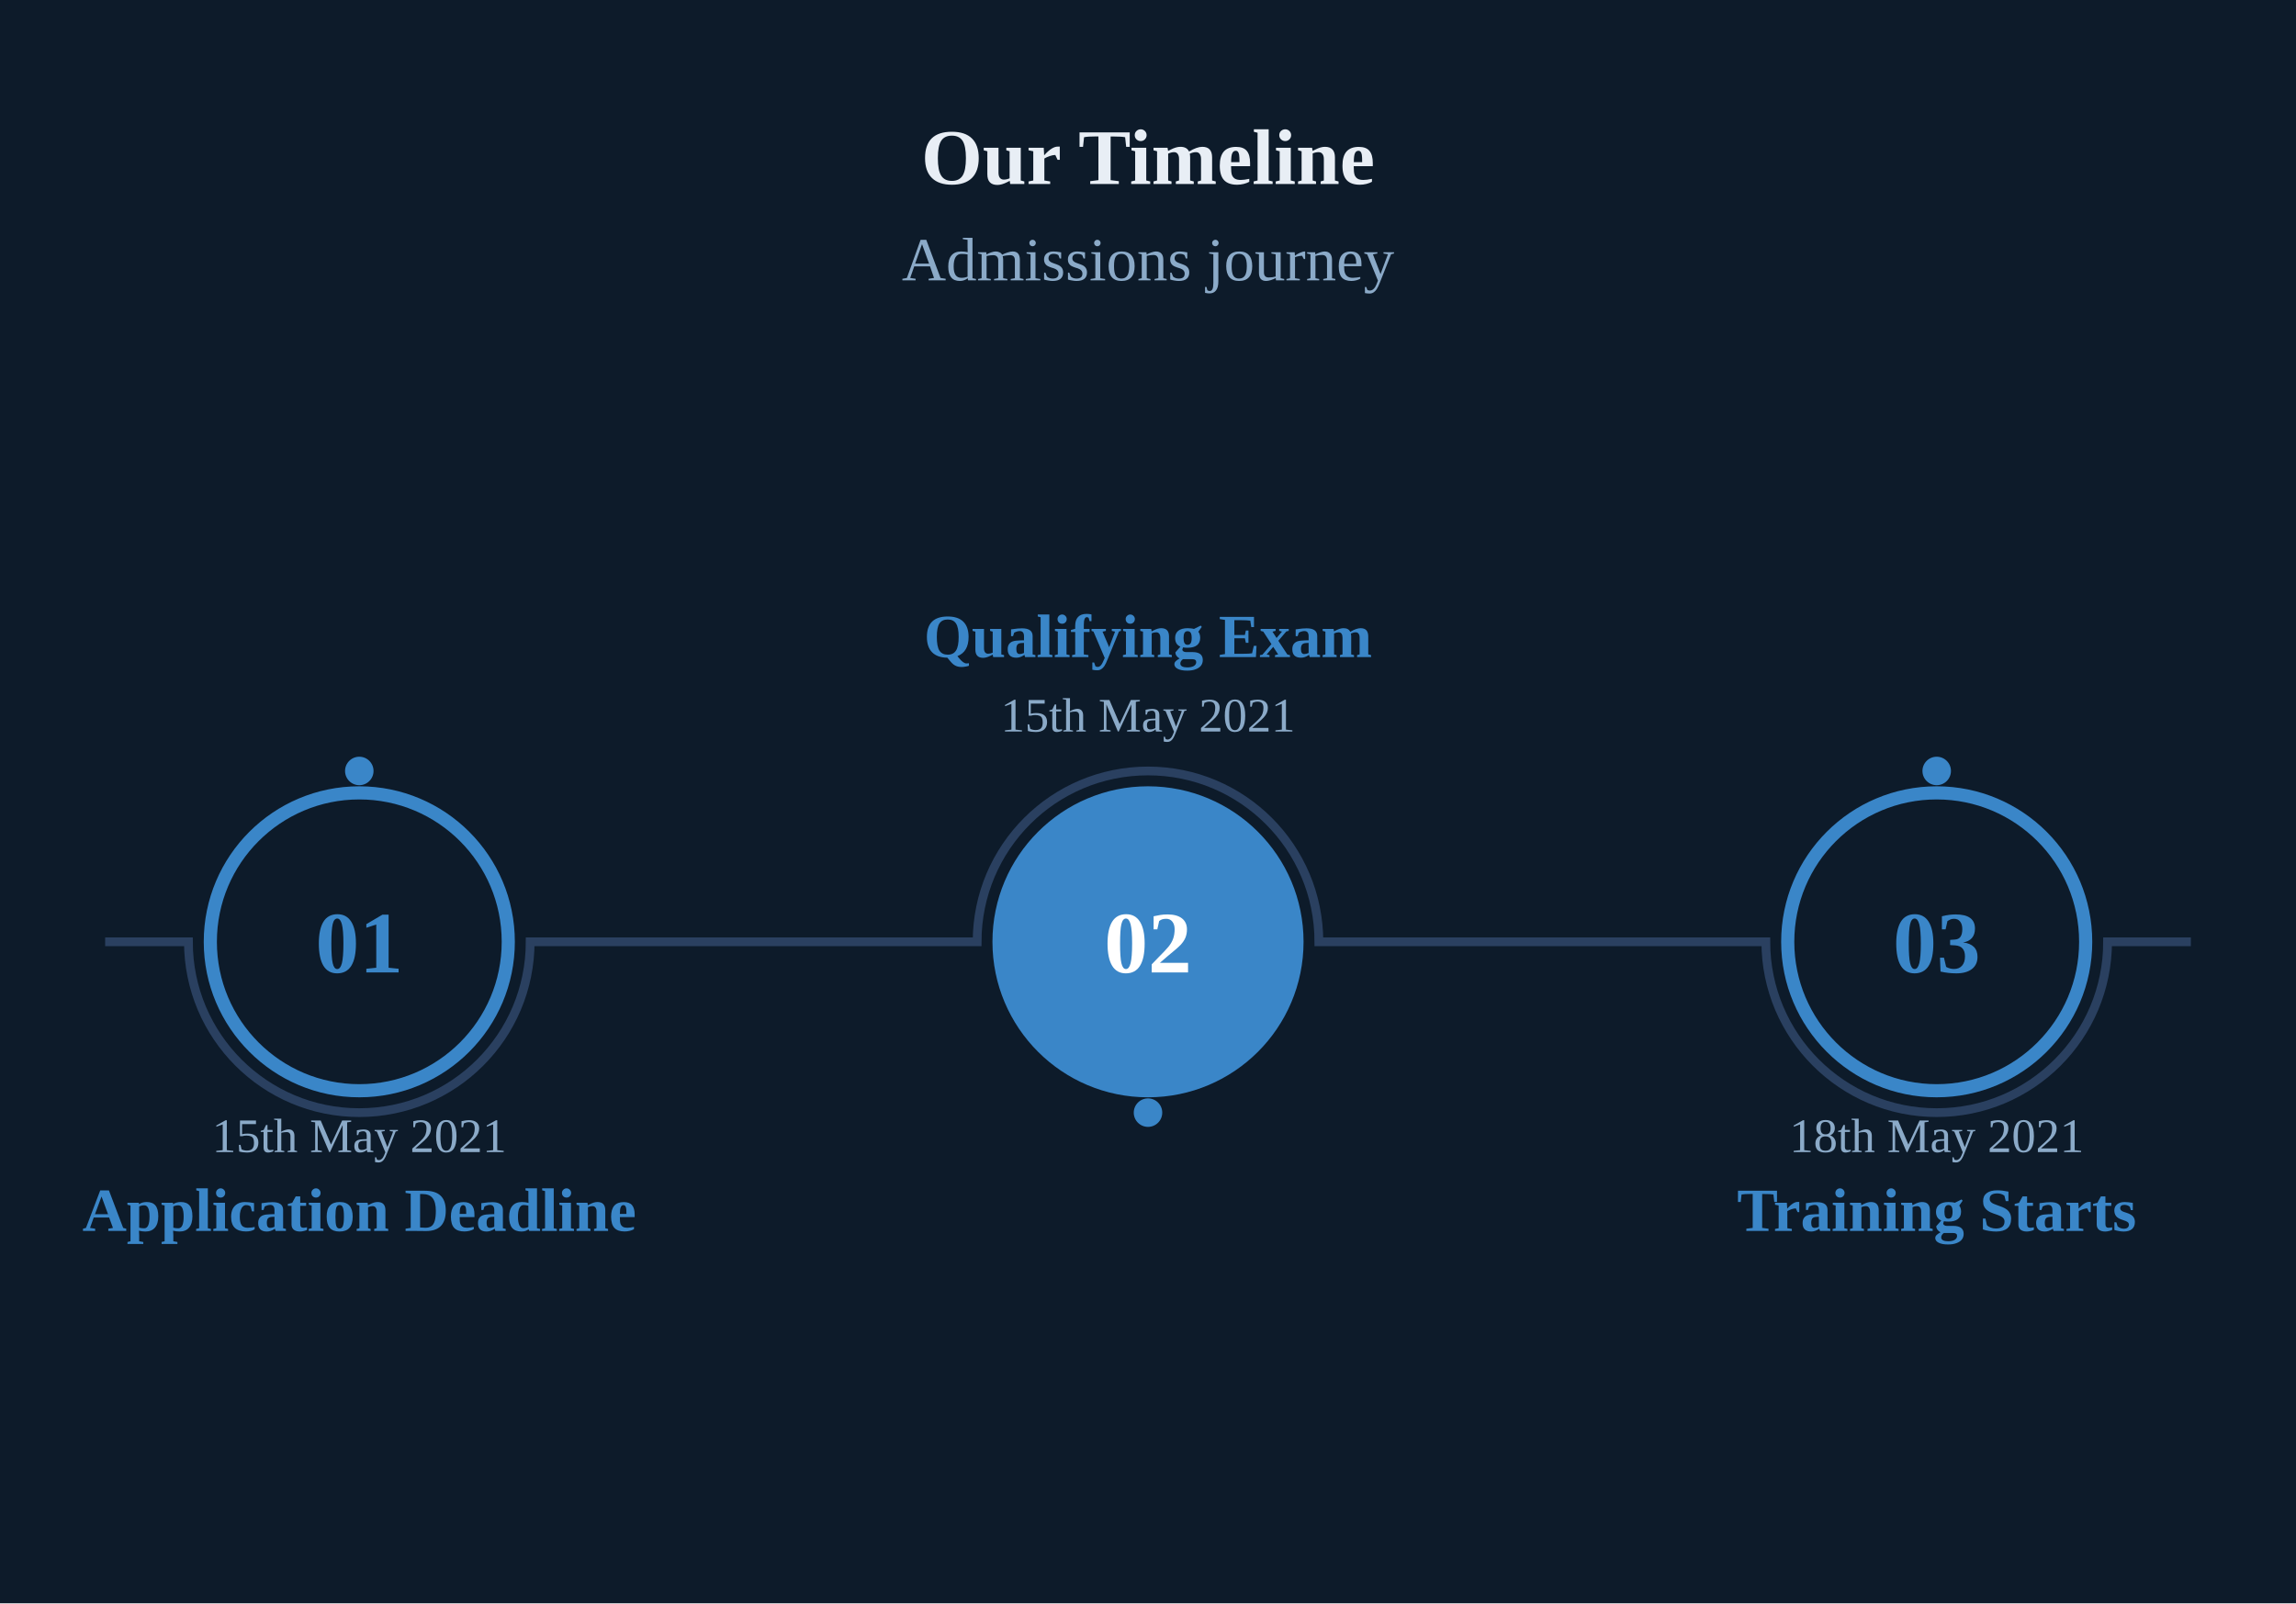
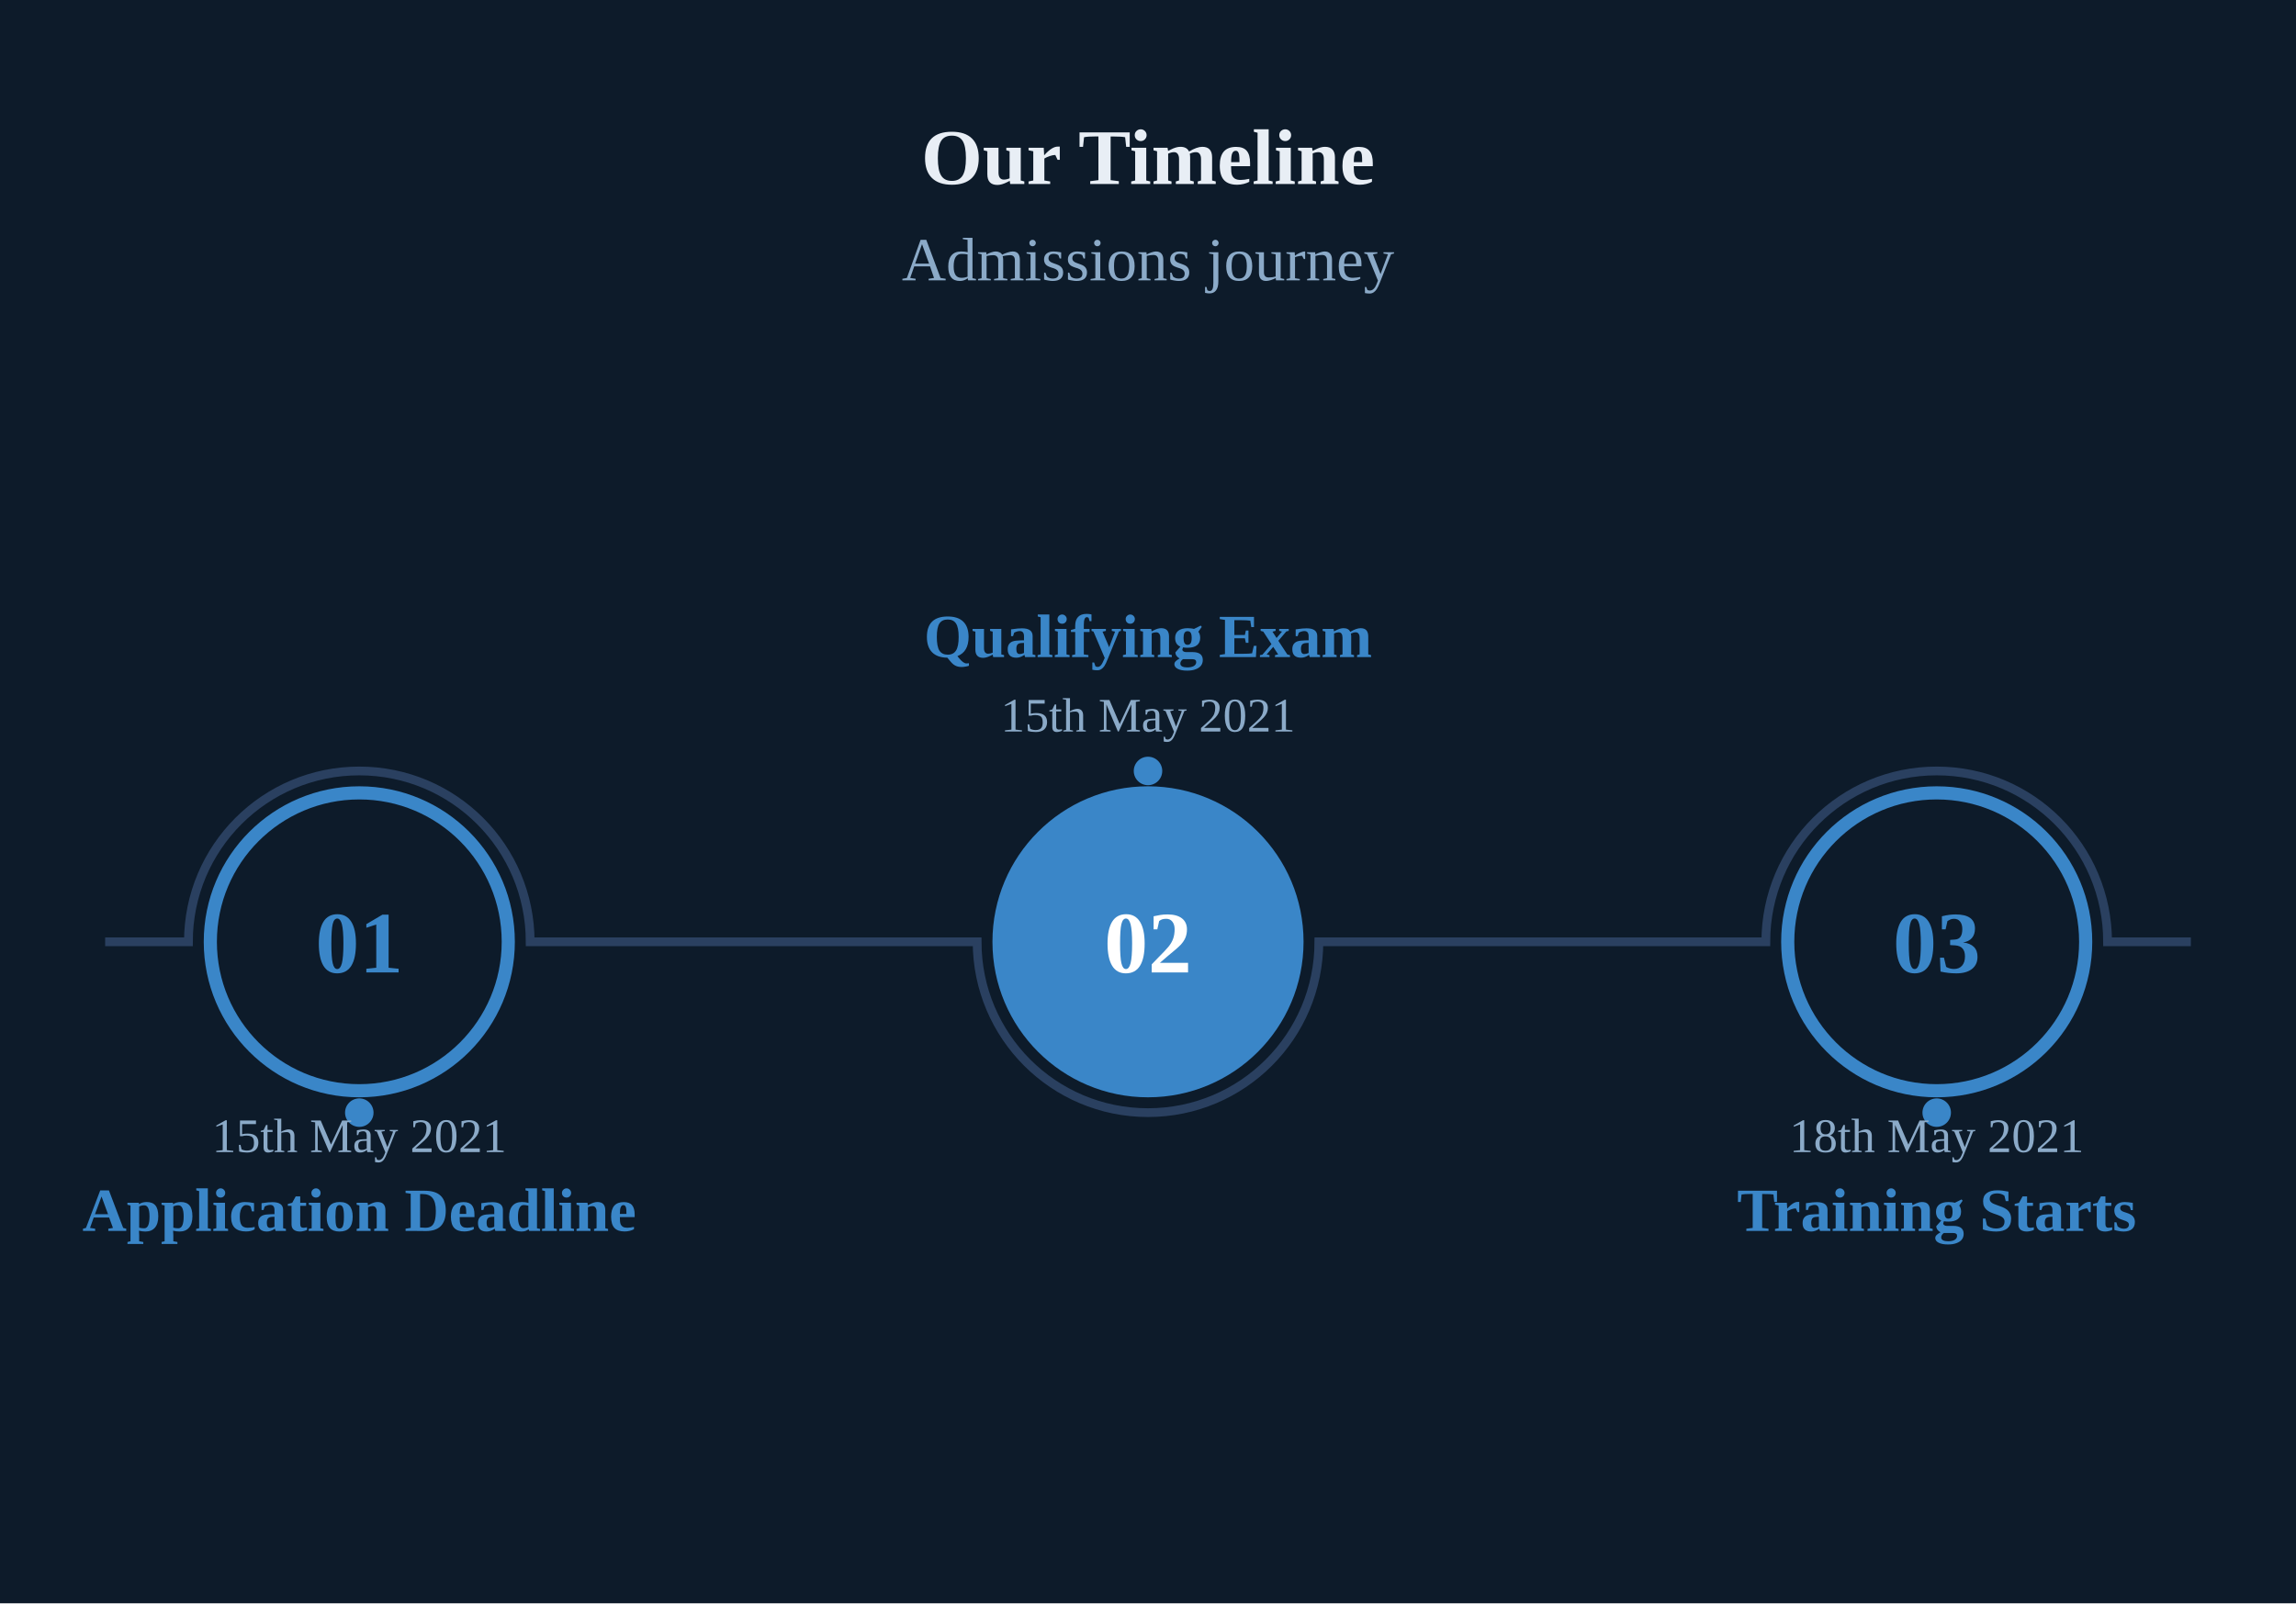
<svg xmlns="http://www.w3.org/2000/svg" viewBox="0 0 524 366" width="524" height="366">
  <rect width="100%" height="100%" fill="#0D1B2A" />
  <text x="262" y="42" font-size="18" font-family="Georgia, &quot;Times New Roman&quot;, serif" fill="#E8EEF5" text-anchor="middle" font-weight="bold">Our Timeline</text>
  <text x="262" y="64" font-size="14" font-family="Georgia, &quot;Times New Roman&quot;, serif" fill="#8BAAC8" text-anchor="middle">Admissions journey</text>
-   <path d="M 24 215 L 43 215 A 39 39 0 0 0 121 215 L 223 215 A 39 39 0 0 1 301 215 L 403 215 A 39 39 0 0 0 481 215 L 500 215" stroke="#2A4060" stroke-width="2" fill="none" />
-   <circle cx="82" cy="176" r="4" fill="#3A86C8" stroke="#0D1B2A" stroke-width="1.5" />
-   <circle cx="262" cy="254" r="4" fill="#3A86C8" stroke="#0D1B2A" stroke-width="1.5" />
-   <circle cx="442" cy="176" r="4" fill="#3A86C8" stroke="#0D1B2A" stroke-width="1.5" />
+   <path d="M 24 215 L 43 215 A 39 39 0 0 1 121 215 L 223 215 A 39 39 0 0 0 301 215 L 403 215 A 39 39 0 0 1 481 215 L 500 215" stroke="#2A4060" stroke-width="2" fill="none" />
+   <circle cx="82" cy="254" r="4" fill="#3A86C8" stroke="#0D1B2A" stroke-width="1.5" />
+   <circle cx="262" cy="176" r="4" fill="#3A86C8" stroke="#0D1B2A" stroke-width="1.5" />
+   <circle cx="442" cy="254" r="4" fill="#3A86C8" stroke="#0D1B2A" stroke-width="1.5" />
  <circle cx="82" cy="215" r="34" fill="#0D1B2A" stroke="#3A86C8" stroke-width="3" />
  <text x="82" y="222" font-size="20" font-family="Georgia, &quot;Times New Roman&quot;, serif" fill="#3A86C8" text-anchor="middle" font-weight="bold">01</text>
  <text x="82" y="263" font-size="11" font-family="Georgia, &quot;Times New Roman&quot;, serif" fill="#8BAAC8" text-anchor="middle">15th May 2021</text>
  <text x="82" y="281" font-size="14" font-family="Georgia, &quot;Times New Roman&quot;, serif" fill="#3A86C8" text-anchor="middle" font-weight="bold">Application Deadline</text>
  <circle cx="262" cy="215" r="34" fill="#3A86C8" stroke="#3A86C8" stroke-width="3" />
  <text x="262" y="222" font-size="20" font-family="Georgia, &quot;Times New Roman&quot;, serif" fill="#FFFFFF" text-anchor="middle" font-weight="bold">02</text>
  <text x="262" y="167" font-size="11" font-family="Georgia, &quot;Times New Roman&quot;, serif" fill="#8BAAC8" text-anchor="middle">15th May 2021</text>
  <text x="262" y="150" font-size="14" font-family="Georgia, &quot;Times New Roman&quot;, serif" fill="#3A86C8" text-anchor="middle" font-weight="bold">Qualifying Exam</text>
  <circle cx="442" cy="215" r="34" fill="#0D1B2A" stroke="#3A86C8" stroke-width="3" />
  <text x="442" y="222" font-size="20" font-family="Georgia, &quot;Times New Roman&quot;, serif" fill="#3A86C8" text-anchor="middle" font-weight="bold">03</text>
  <text x="442" y="263" font-size="11" font-family="Georgia, &quot;Times New Roman&quot;, serif" fill="#8BAAC8" text-anchor="middle">18th May 2021</text>
  <text x="442" y="281" font-size="14" font-family="Georgia, &quot;Times New Roman&quot;, serif" fill="#3A86C8" text-anchor="middle" font-weight="bold">Training Starts</text>
</svg>
